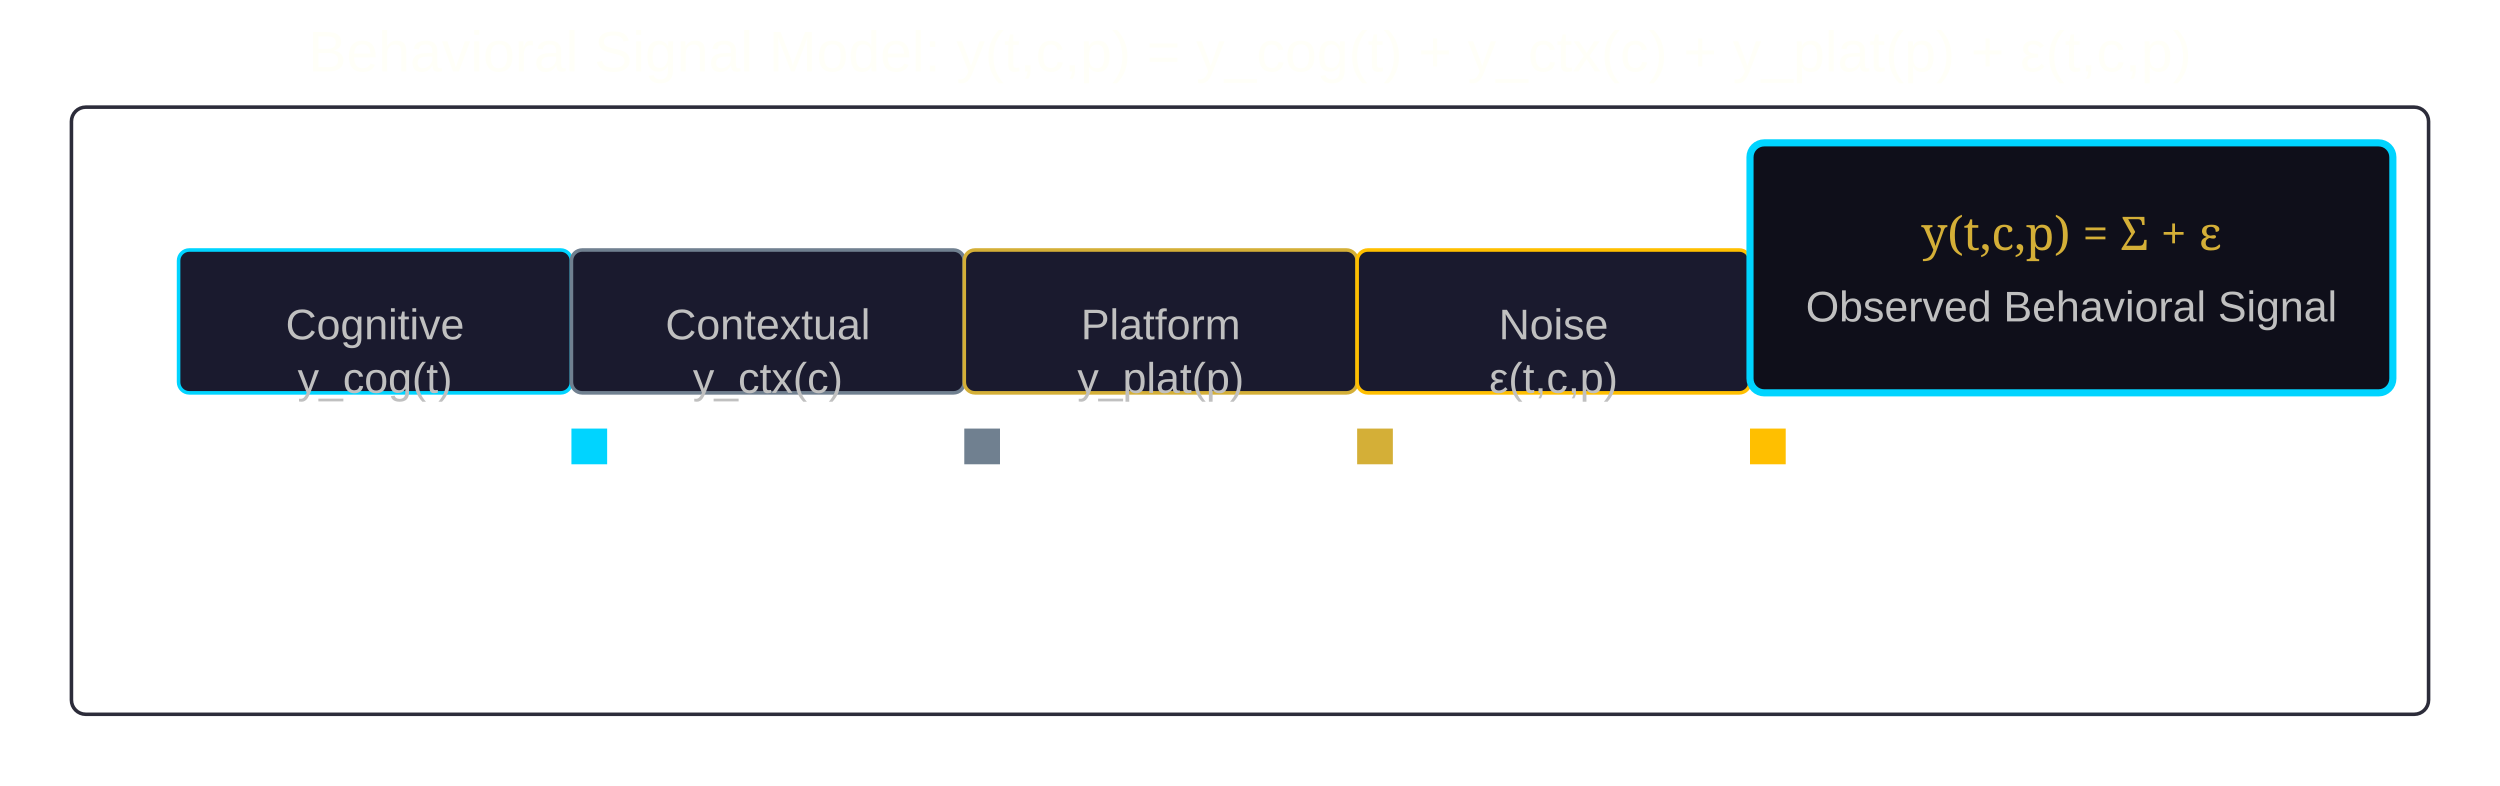
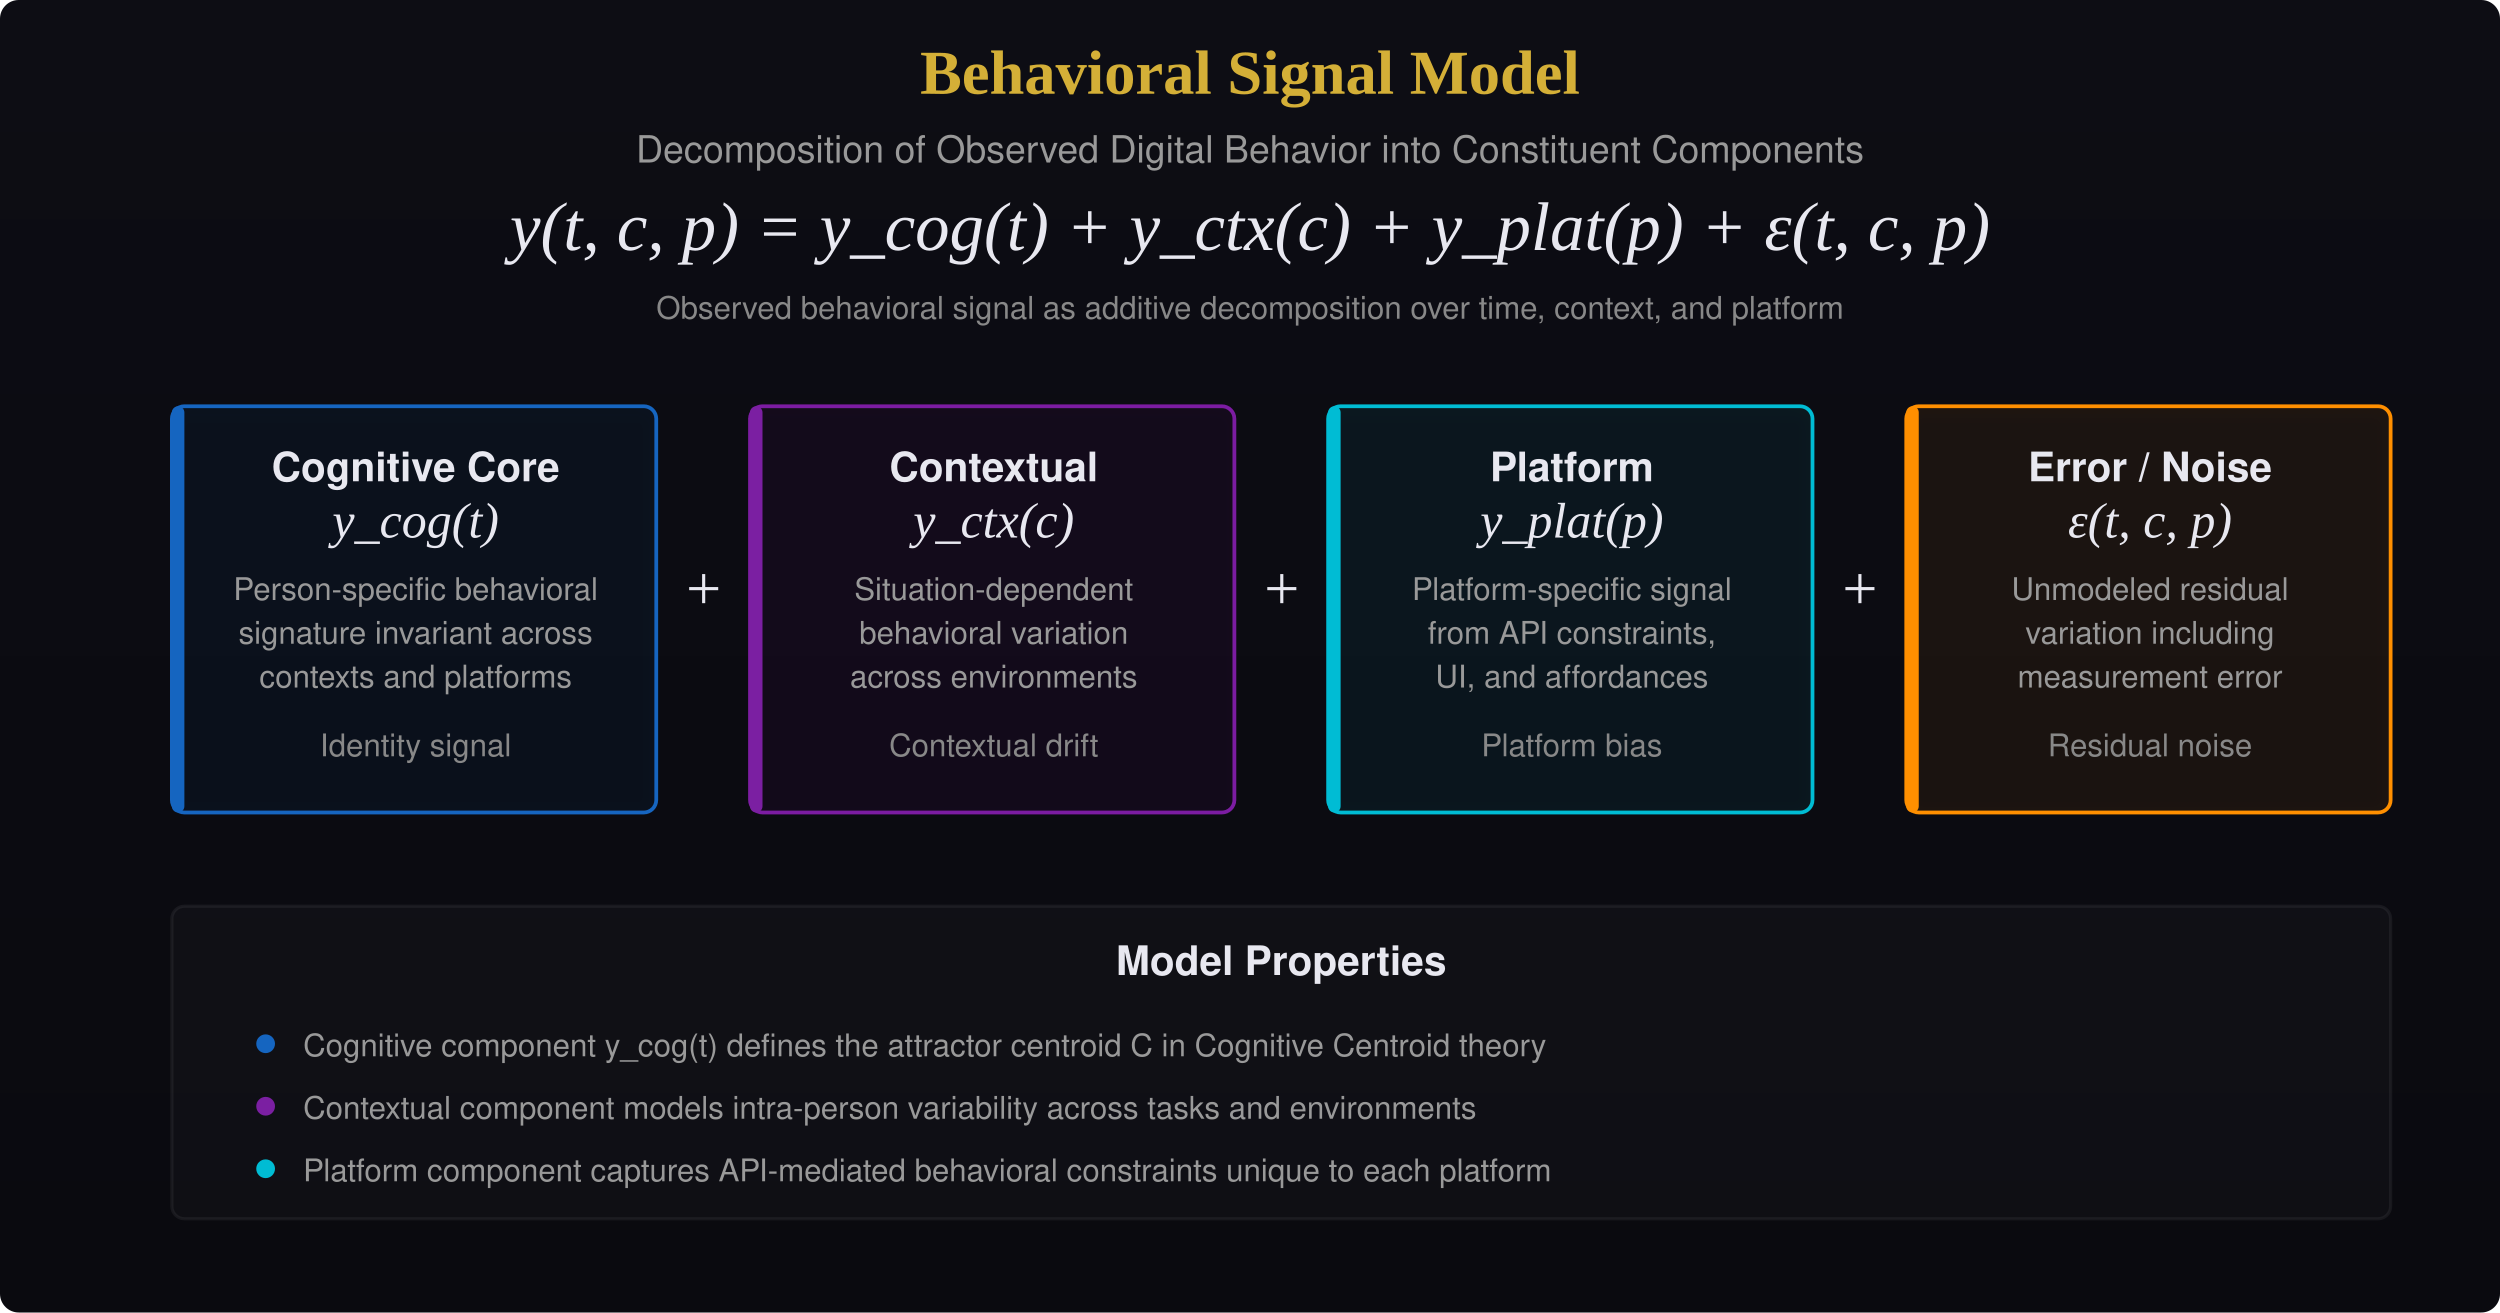
- <svg xmlns="http://www.w3.org/2000/svg" viewBox="0 0 700 220" width="700" height="220" role="img" aria-label="Behavioral Signal Model">
+ <svg xmlns="http://www.w3.org/2000/svg" viewBox="0 0 800 420" width="100%" height="100%" role="img" aria-label="Behavioral Signal Model">
  <defs>
-     <style>.title{font-family:Arial,Helvetica,sans-serif;font-size:16px;fill:#fffff8}.label{font-family:Arial,Helvetica,sans-serif;font-size:12px;fill:#c0c0c0}.math{font-family:serif;font-size:13px;fill:#d4af37}</style>
+     <marker id="arrow-right" markerWidth="6" markerHeight="6" refX="5" refY="3" orient="auto">
+       <path d="M0,0 L6,3 L0,6" fill="#999" stroke="none" />
+     </marker>
+     <marker id="arrow-down-sm" markerWidth="5" markerHeight="5" refX="2.5" refY="5" orient="auto">
+       <path d="M0,0 L2.5,5 L5,0" fill="#999" stroke="none" />
+     </marker>
+     <filter id="shadow" x="-2%" y="-2%" width="104%" height="104%">
+       <feDropShadow dx="0" dy="1" stdDeviation="2" flood-color="#000" flood-opacity="0.12" />
+     </filter>
+     <linearGradient id="bg-grad" x1="0" y1="0" x2="0" y2="1">
+       <stop offset="0%" stop-color="var(--bg-top, #0D0D14)" />
+       <stop offset="100%" stop-color="var(--bg-bottom, #0A0A0F)" />
+     </linearGradient>
+     <style>
+     .title { font-family: Georgia, 'Times New Roman', serif; font-size: 20px; font-weight: 700; fill: #D4AF37; }
+     .subtitle { font-family: 'Helvetica Neue', Helvetica, Arial, sans-serif; font-size: 12px; fill: #999; }
+     .eq { font-family: 'Times New Roman', Times, serif; font-size: 20px; fill: #E8E8F0; font-style: italic; }
+     .eq-main { font-family: 'Times New Roman', Times, serif; font-size: 22px; fill: #E8E8F0; font-style: italic; }
+     .component-name { font-family: 'Helvetica Neue', Helvetica, Arial, sans-serif; font-size: 13px; font-weight: 600; fill: #E8E8F0; }
+     .component-desc { font-family: 'Helvetica Neue', Helvetica, Arial, sans-serif; font-size: 10px; fill: #999; }
+     .component-sym { font-family: 'Times New Roman', Times, serif; font-size: 16px; fill: #E8E8F0; font-style: italic; }
+     .annotation { font-family: 'Helvetica Neue', Helvetica, Arial, sans-serif; font-size: 10px; fill: #888; }
+     @media (prefers-color-scheme: light) {
+       .eq { fill: #222; }
+       .eq-main { fill: #222; }
+       .component-name { fill: #222; }
+       .component-sym { fill: #222; }
+     }
+   </style>
  </defs>
-   <rect x="20" y="30" width="660" height="170" fill="none" stroke="#2c2c3a" stroke-width="1" rx="4" />
-   <text x="350" y="20" text-anchor="middle" class="title">Behavioral Signal Model: y(t,c,p) = y_cog(t) + y_ctx(c) + y_plat(p) + ε(t,c,p)</text>
-   <g transform="translate(50,70)">
-     <rect width="110" height="40" fill="#1a1a2e" stroke="#00d4ff" stroke-width="1" rx="3" />
-     <text x="55" y="25" text-anchor="middle" class="label">Cognitive</text>
-     <text x="55" y="40" text-anchor="middle" class="label">y_cog(t)</text>
-     <polygon points="110,50 120,50 120,60 110,60" fill="#00d4ff" />
+   <rect width="800" height="420" fill="url(#bg-grad)" rx="6" />
+   <text x="400" y="30" text-anchor="middle" class="title">Behavioral Signal Model</text>
+   <text x="400" y="52" text-anchor="middle" class="subtitle">Decomposition of Observed Digital Behavior into Constituent Components</text>
+   <g transform="translate(50, 80)">
+     <text x="350" y="0" text-anchor="middle" class="eq-main">y(t, c, p) = y_cog(t) + y_ctx(c) + y_plat(p) + ε(t, c, p)</text>
+     <text x="350" y="22" text-anchor="middle" class="annotation">Observed behavioral signal as additive decomposition over time, context, and platform</text>
  </g>
-   <g transform="translate(160,70)">
-     <rect width="110" height="40" fill="#1a1a2e" stroke="#708090" stroke-width="1" rx="3" />
-     <text x="55" y="25" text-anchor="middle" class="label">Contextual</text>
-     <text x="55" y="40" text-anchor="middle" class="label">y_ctx(c)</text>
-     <polygon points="110,50 120,50 120,60 110,60" fill="#708090" />
+   <g transform="translate(55, 130)">
+     <rect x="0" y="0" width="155" height="130" fill="rgba(21,101,192,0.06)" stroke="#1565C0" stroke-width="1.2" rx="4" filter="url(#shadow)" />
+     <rect x="0" y="0" width="4" height="130" fill="#1565C0" rx="2" />
+     <text x="78" y="24" text-anchor="middle" class="component-name">Cognitive Core</text>
+     <text x="78" y="42" text-anchor="middle" class="component-sym" fill="#1565C0">y_cog(t)</text>
+     <text x="78" y="62" text-anchor="middle" class="component-desc">Person-specific behavioral</text>
+     <text x="78" y="76" text-anchor="middle" class="component-desc">signature invariant across</text>
+     <text x="78" y="90" text-anchor="middle" class="component-desc">contexts and platforms</text>
+     <text x="78" y="112" text-anchor="middle" class="annotation" fill="#1565C0">Identity signal</text>
  </g>
-   <g transform="translate(270,70)">
-     <rect width="110" height="40" fill="#1a1a2e" stroke="#d4af37" stroke-width="1" rx="3" />
-     <text x="55" y="25" text-anchor="middle" class="label">Platform</text>
-     <text x="55" y="40" text-anchor="middle" class="label">y_plat(p)</text>
-     <polygon points="110,50 120,50 120,60 110,60" fill="#d4af37" />
+   <text x="225" y="195" class="eq" text-anchor="middle" font-size="24">+</text>
+   <g transform="translate(240, 130)">
+     <rect x="0" y="0" width="155" height="130" fill="rgba(123,31,162,0.06)" stroke="#7B1FA2" stroke-width="1.2" rx="4" filter="url(#shadow)" />
+     <rect x="0" y="0" width="4" height="130" fill="#7B1FA2" rx="2" />
+     <text x="78" y="24" text-anchor="middle" class="component-name">Contextual</text>
+     <text x="78" y="42" text-anchor="middle" class="component-sym" fill="#7B1FA2">y_ctx(c)</text>
+     <text x="78" y="62" text-anchor="middle" class="component-desc">Situation-dependent</text>
+     <text x="78" y="76" text-anchor="middle" class="component-desc">behavioral variation</text>
+     <text x="78" y="90" text-anchor="middle" class="component-desc">across environments</text>
+     <text x="78" y="112" text-anchor="middle" class="annotation" fill="#7B1FA2">Contextual drift</text>
  </g>
-   <g transform="translate(380,70)">
-     <rect width="110" height="40" fill="#1a1a2e" stroke="#ffbf00" stroke-width="1" rx="3" />
-     <text x="55" y="25" text-anchor="middle" class="label">Noise</text>
-     <text x="55" y="40" text-anchor="middle" class="label">ε(t,c,p)</text>
-     <polygon points="110,50 120,50 120,60 110,60" fill="#ffbf00" />
+   <text x="410" y="195" class="eq" text-anchor="middle" font-size="24">+</text>
+   <g transform="translate(425, 130)">
+     <rect x="0" y="0" width="155" height="130" fill="rgba(0,188,212,0.06)" stroke="#00BCD4" stroke-width="1.2" rx="4" filter="url(#shadow)" />
+     <rect x="0" y="0" width="4" height="130" fill="#00BCD4" rx="2" />
+     <text x="78" y="24" text-anchor="middle" class="component-name">Platform</text>
+     <text x="78" y="42" text-anchor="middle" class="component-sym" fill="#00BCD4">y_plat(p)</text>
+     <text x="78" y="62" text-anchor="middle" class="component-desc">Platform-specific signal</text>
+     <text x="78" y="76" text-anchor="middle" class="component-desc">from API constraints,</text>
+     <text x="78" y="90" text-anchor="middle" class="component-desc">UI, and affordances</text>
+     <text x="78" y="112" text-anchor="middle" class="annotation" fill="#00BCD4">Platform bias</text>
  </g>
-   <g transform="translate(490,40)">
-     <rect width="180" height="70" fill="#0f0f1a" stroke="#00d4ff" stroke-width="2" rx="4" />
-     <text x="90" y="30" text-anchor="middle" class="math">y(t,c,p) = Σ + ε</text>
-     <text x="90" y="50" text-anchor="middle" class="label">Observed Behavioral Signal</text>
+   <text x="595" y="195" class="eq" text-anchor="middle" font-size="24">+</text>
+   <g transform="translate(610, 130)">
+     <rect x="0" y="0" width="155" height="130" fill="rgba(255,143,0,0.06)" stroke="#FF8F00" stroke-width="1.2" rx="4" filter="url(#shadow)" />
+     <rect x="0" y="0" width="4" height="130" fill="#FF8F00" rx="2" />
+     <text x="78" y="24" text-anchor="middle" class="component-name">Error / Noise</text>
+     <text x="78" y="42" text-anchor="middle" class="component-sym" fill="#FF8F00">ε(t, c, p)</text>
+     <text x="78" y="62" text-anchor="middle" class="component-desc">Unmodeled residual</text>
+     <text x="78" y="76" text-anchor="middle" class="component-desc">variation including</text>
+     <text x="78" y="90" text-anchor="middle" class="component-desc">measurement error</text>
+     <text x="78" y="112" text-anchor="middle" class="annotation" fill="#FF8F00">Residual noise</text>
+   </g>
+   <g transform="translate(55, 290)">
+     <rect x="0" y="0" width="710" height="100" fill="rgba(255,255,255,0.02)" stroke="rgba(255,255,255,0.06)" stroke-width="1" rx="4" />
+     <text x="355" y="22" text-anchor="middle" class="component-name" font-size="12">Model Properties</text>
+     <circle cx="30" cy="44" r="3" fill="#1565C0" />
+     <text x="42" y="48" class="component-desc">Cognitive component y_cog(t) defines the attractor centroid C in Cognitive Centroid theory</text>
+     <circle cx="30" cy="64" r="3" fill="#7B1FA2" />
+     <text x="42" y="68" class="component-desc">Contextual component models intra-person variability across tasks and environments</text>
+     <circle cx="30" cy="84" r="3" fill="#00BCD4" />
+     <text x="42" y="88" class="component-desc">Platform component captures API-mediated behavioral constraints unique to each platform</text>
  </g>
</svg>
